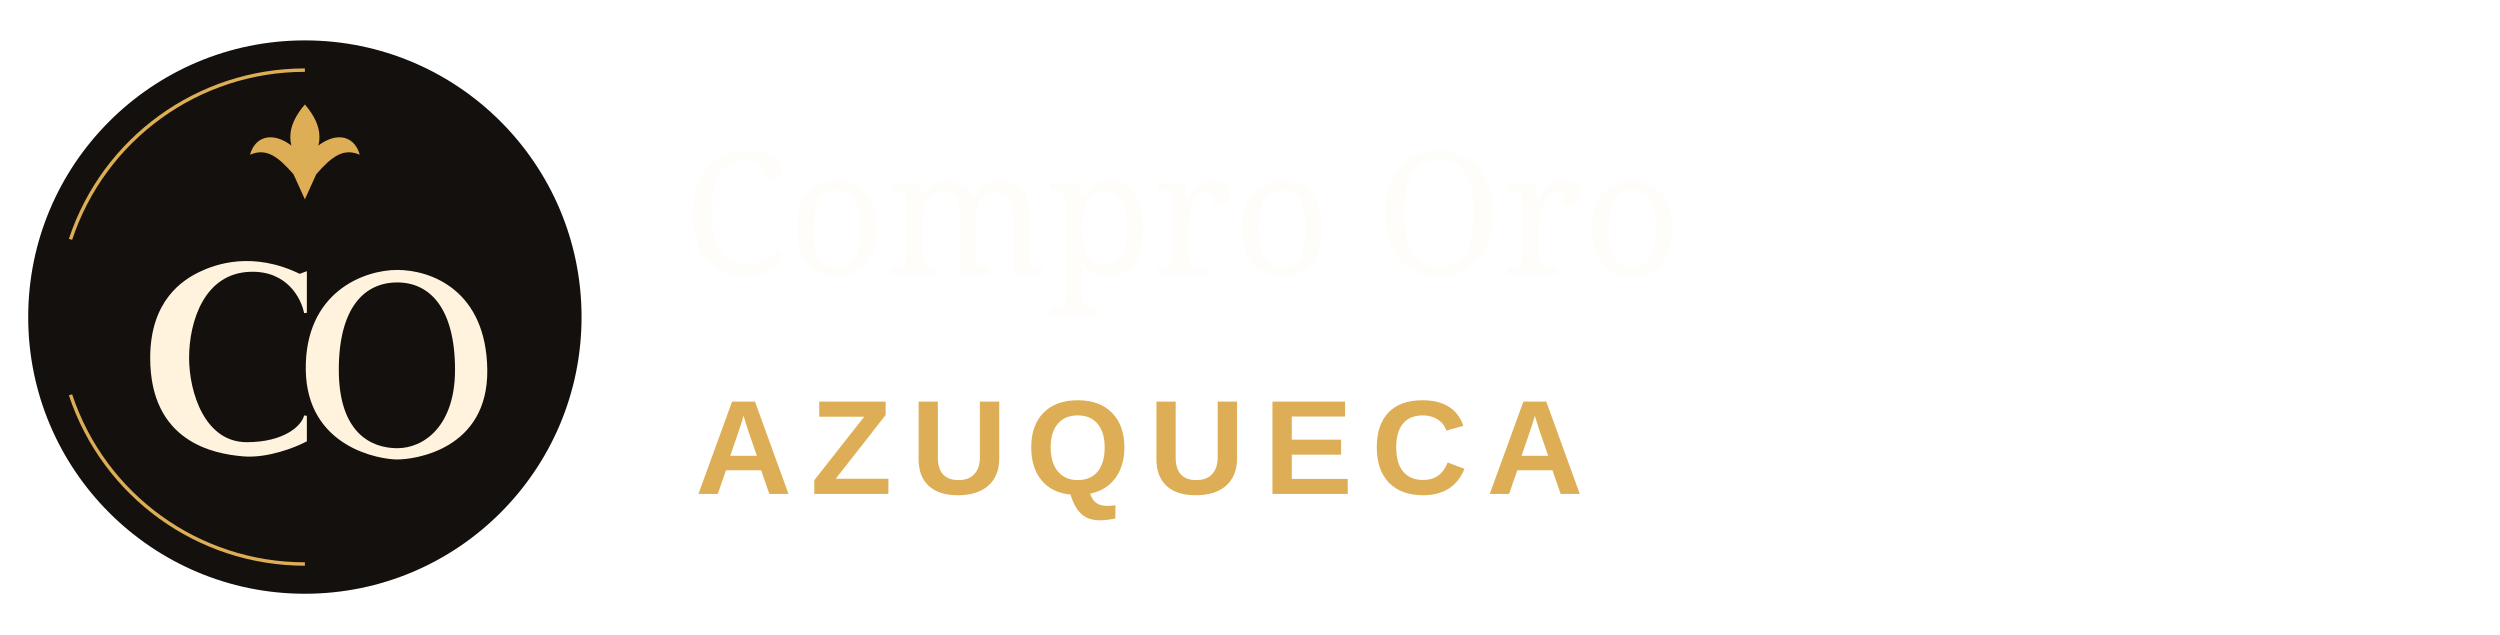
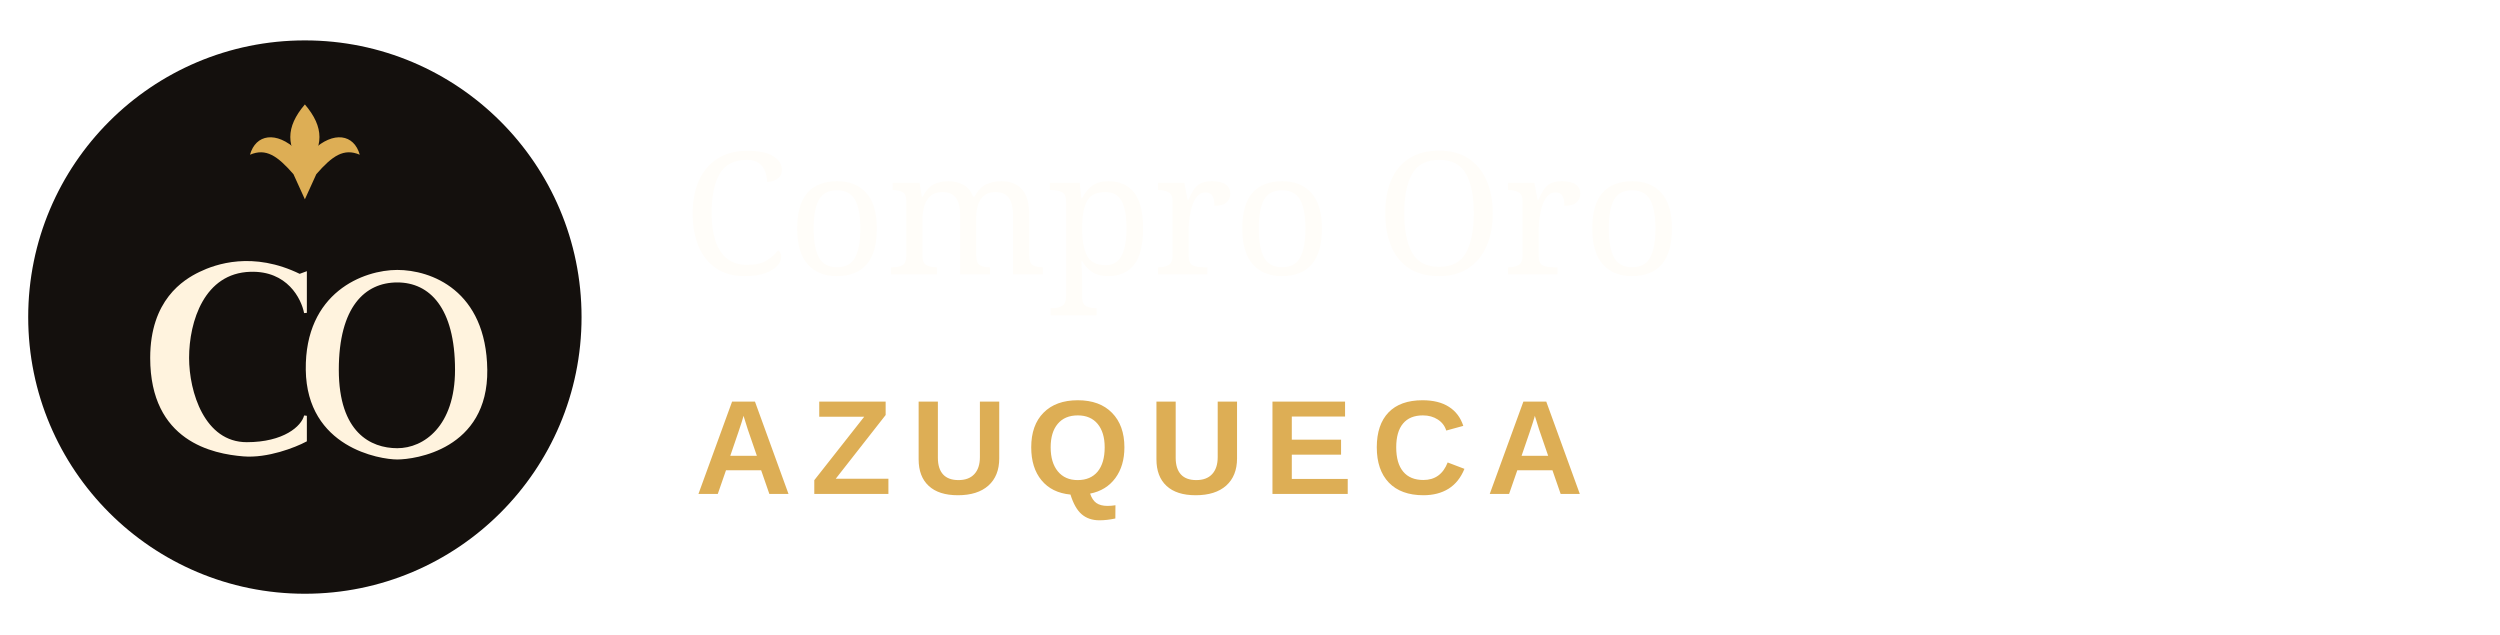
<svg xmlns="http://www.w3.org/2000/svg" viewBox="0 0 410 104" role="img" aria-labelledby="title desc">
  <g transform="translate(2 4) scale(.1875)">
    <circle cx="256" cy="256" r="242" fill="#14100D" />
-     <path d="M256 40a216 216 0 0 0-205 148M51 324a216 216 0 0 0 205 148" fill="none" stroke="#DDAE55" stroke-width="3" />
    <g fill="#DDAE55">
      <path d="M256 70c-17 20-17 37 0 57 17-20 17-37 0-57Z" />
      <path d="M249 110c-18-17-36-14-41 4 14-6 24 1 38 17l10 22 10-22c14-16 24-23 38-17-5-18-23-21-41-4 2-11-1-21-7-31-6 10-9 20-7 31Z" />
    </g>
    <g transform="translate(42 66) scale(.27)" fill="#FFF3DE" stroke="#FFF3DE" stroke-width="9">
      <path fill-rule="evenodd" clip-rule="evenodd" d="M1092 1160.51C1037 1160.51 803.197 1122.91 799.997 874.513C796.797 626.113 985 555.5 1092 555.5C1198.99 555.5 1375.8 619.713 1379 874.513C1382.2 1129.31 1147 1160.51 1092 1160.51ZM898 874.513C898 1080.03 1003.49 1133 1092 1133C1180.5 1133 1283.5 1059.5 1283.5 874.513C1283.5 672.5 1200 587 1092 587C983.995 587 898 669 898 874.513Z" />
      <path d="M616 552.5C738.4 548.9 785.167 641.667 794.5 690V561.5L775.5 568.5C623.5 494.1 504.333 536.667 453 561.5C401.667 586.333 296 650.8 296 836C296 1103.5 496.5 1142.5 593.5 1150.5C671.1 1156.9 759.834 1121.83 794.5 1103.5V1023.5C785.167 1061 725 1113.5 604.5 1113.5C463.277 1113.5 413 946.5 413 836C413 716.668 463 557 616 552.5Z" />
    </g>
  </g>
  <text x="112" y="45" fill="#FFFDF9" font-family="Georgia,serif" font-size="28" font-weight="400">Compro Oro</text>
  <text x="114" y="81" fill="#DDAE55" font-family="Arial,sans-serif" font-size="22" font-weight="700" letter-spacing="3">AZUQUECA</text>
</svg>
